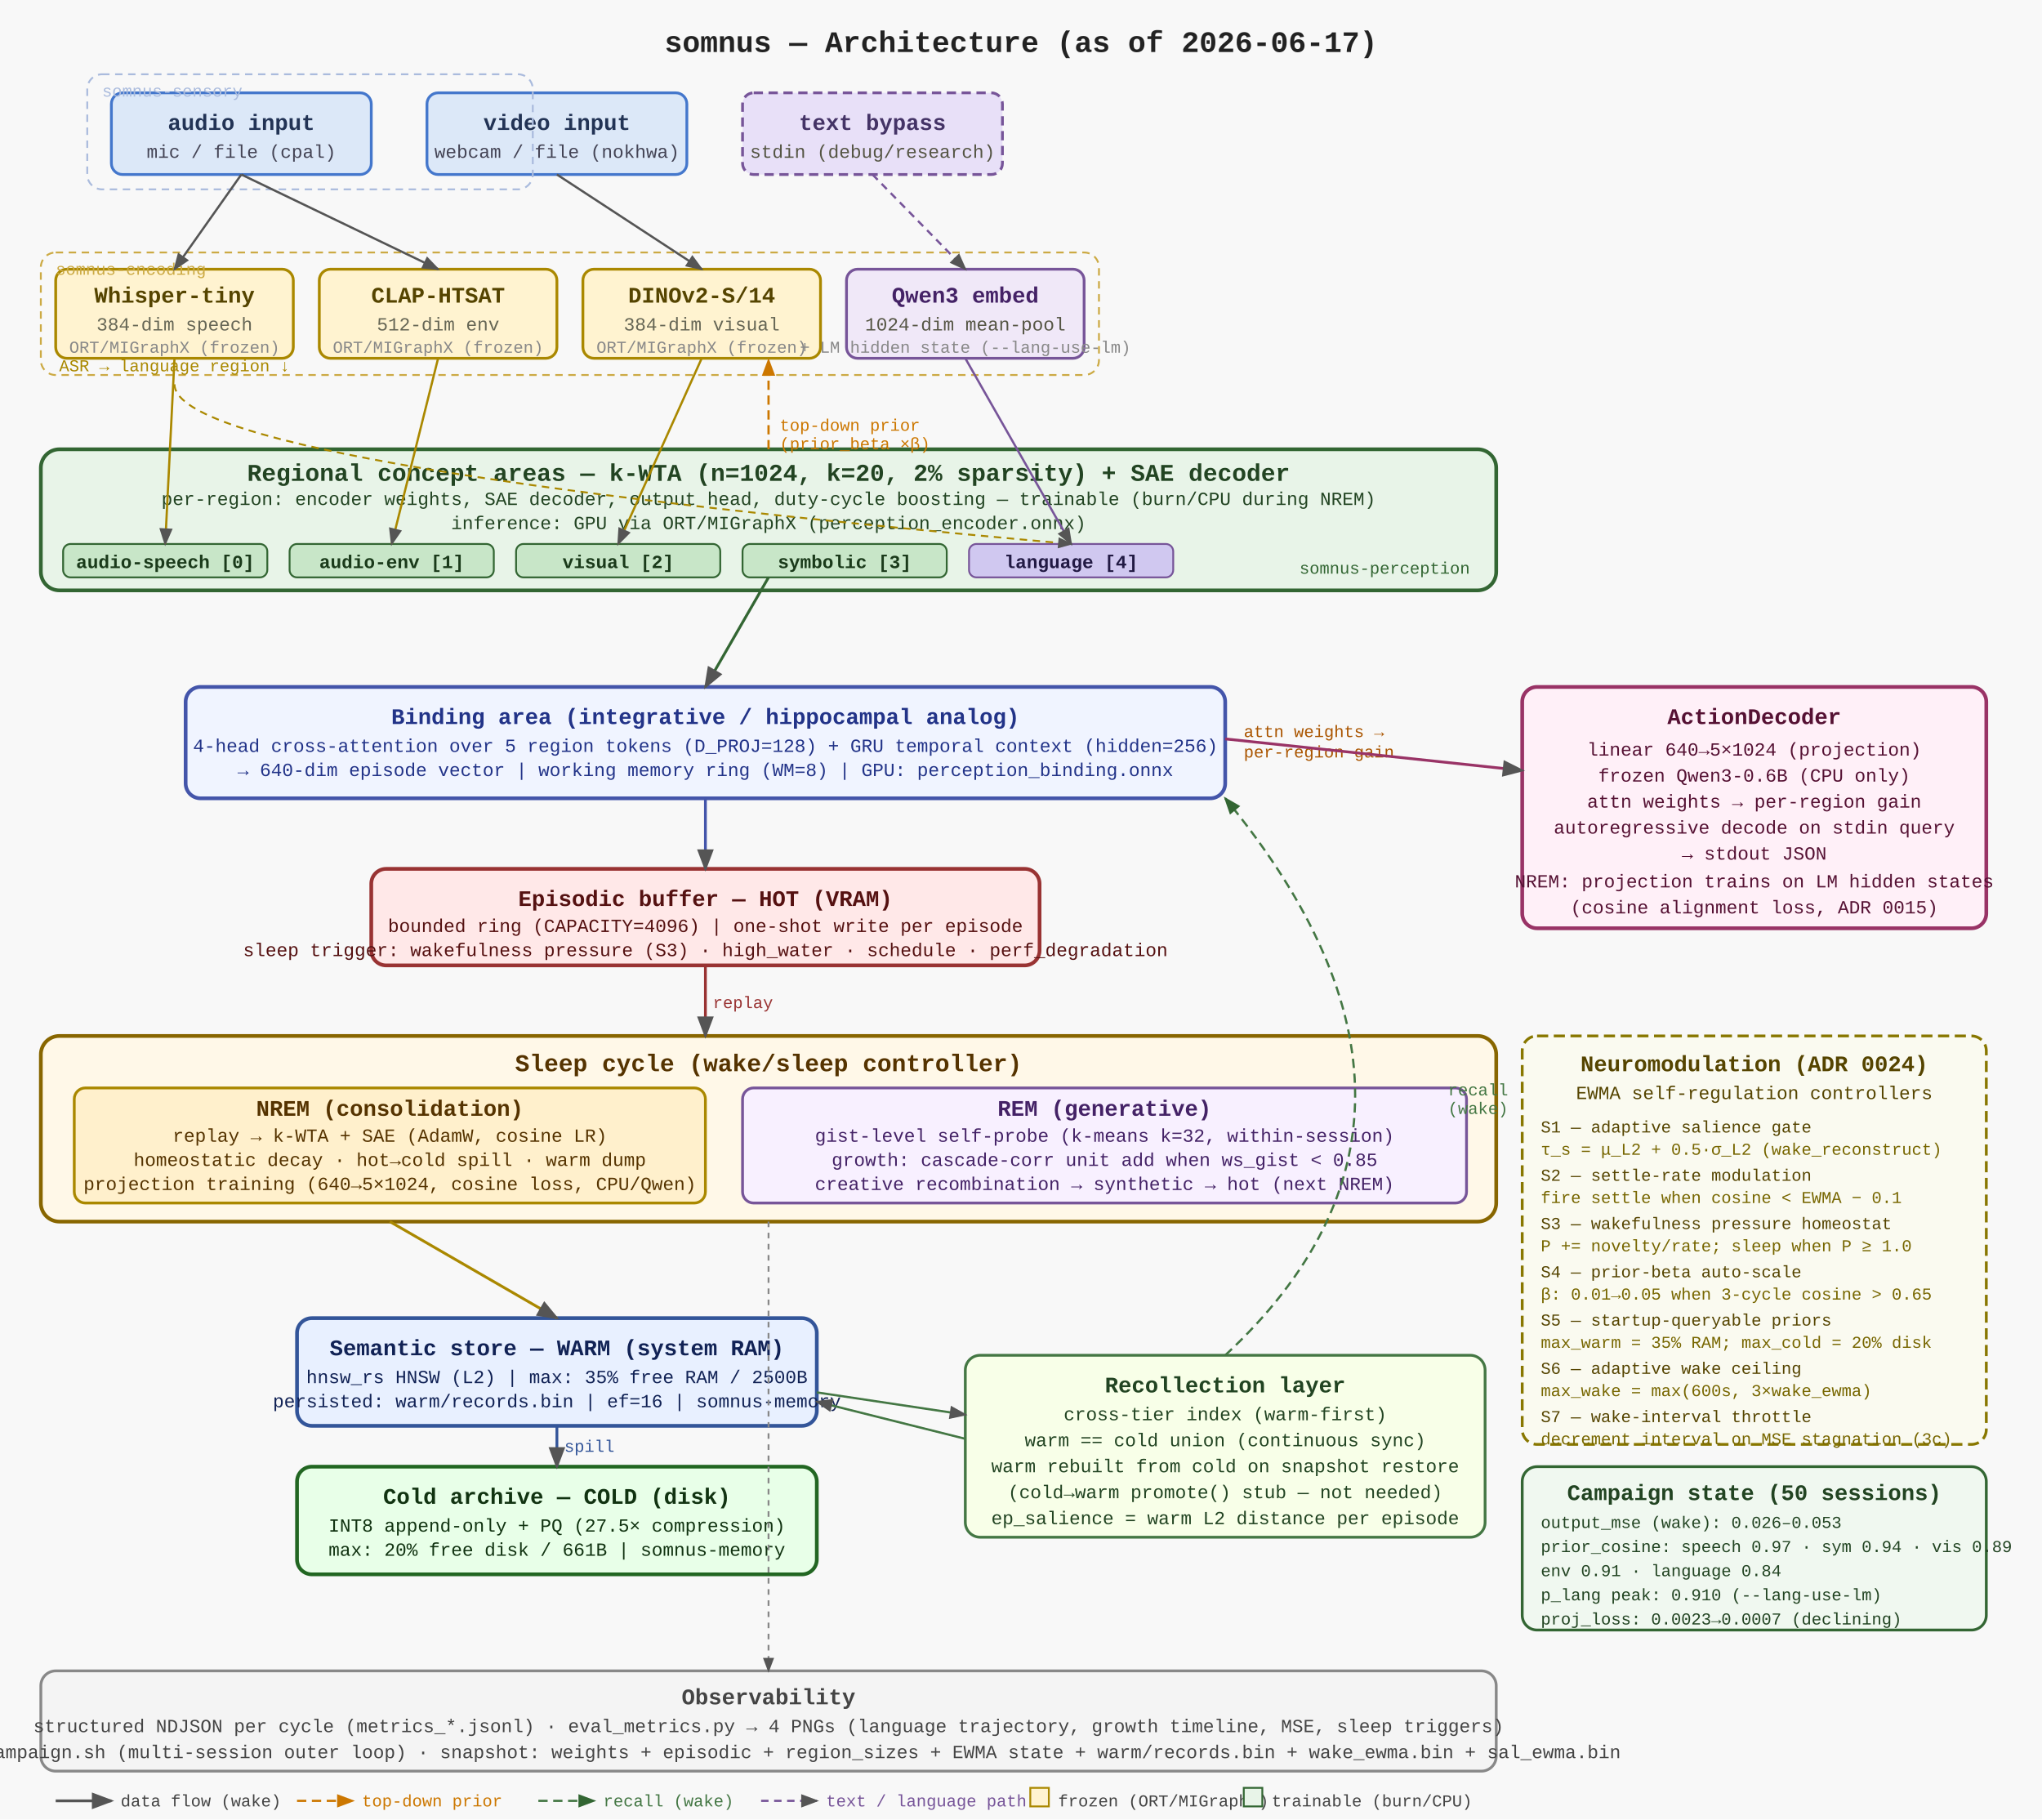
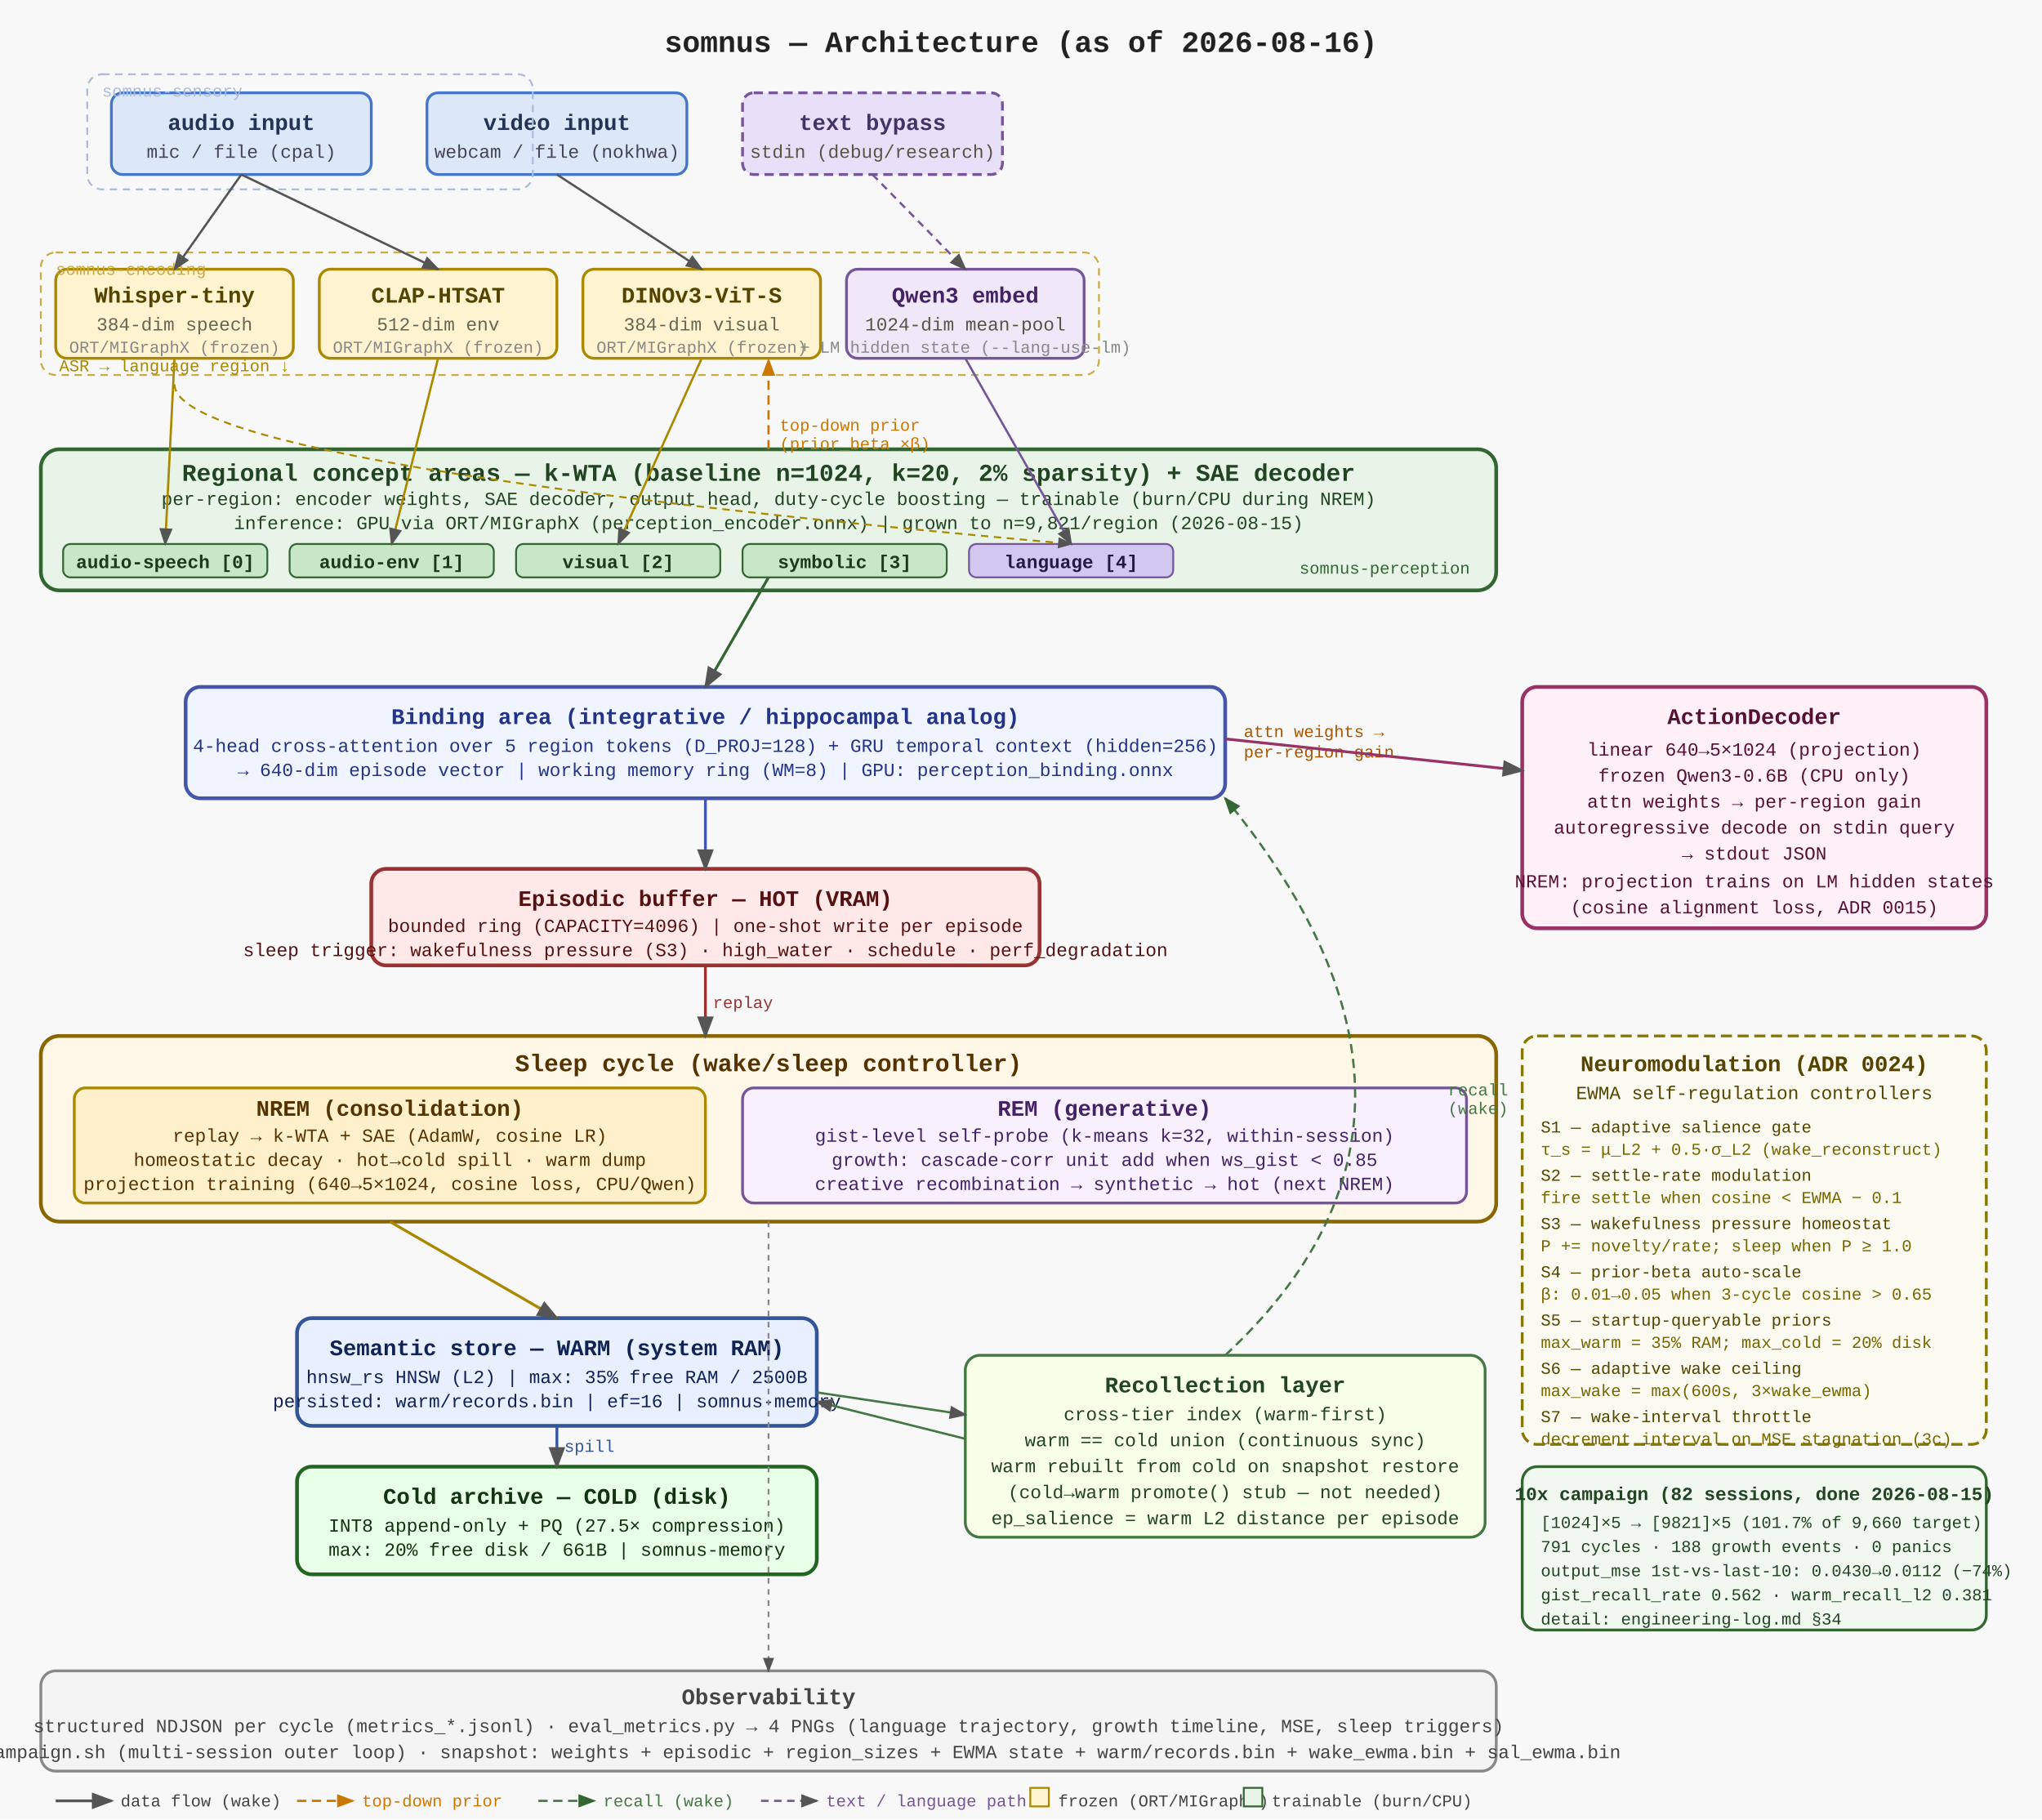
<svg xmlns="http://www.w3.org/2000/svg" viewBox="0 0 1100 980" font-family="monospace, 'Courier New'" font-size="12">
  <defs>
    <marker id="arrow" markerWidth="8" markerHeight="6" refX="7" refY="3" orient="auto">
      <polygon points="0 0, 8 3, 0 6" fill="#555" />
    </marker>
    <marker id="arrow-blue" markerWidth="8" markerHeight="6" refX="7" refY="3" orient="auto">
      <polygon points="0 0, 8 3, 0 6" fill="#4477cc" />
    </marker>
    <marker id="arrow-orange" markerWidth="8" markerHeight="6" refX="7" refY="3" orient="auto">
      <polygon points="0 0, 8 3, 0 6" fill="#cc7700" />
    </marker>
    <marker id="arrow-green" markerWidth="8" markerHeight="6" refX="7" refY="3" orient="auto">
      <polygon points="0 0, 8 3, 0 6" fill="#336633" />
    </marker>
  </defs>
  <rect width="1100" height="980" fill="#f8f8f8" />
-   <text x="550" y="28" text-anchor="middle" font-size="16" font-weight="bold" fill="#222">somnus — Architecture (as of 2026-06-17)</text>
+   <text x="550" y="28" text-anchor="middle" font-size="16" font-weight="bold" fill="#222">somnus — Architecture (as of 2026-08-16)</text>
  <rect x="60" y="50" width="140" height="44" rx="6" fill="#dce8f8" stroke="#4477cc" stroke-width="1.5" />
  <text x="130" y="70" text-anchor="middle" font-weight="bold" fill="#223355">audio input</text>
  <text x="130" y="85" text-anchor="middle" font-size="10" fill="#445">mic / file (cpal)</text>
  <rect x="230" y="50" width="140" height="44" rx="6" fill="#dce8f8" stroke="#4477cc" stroke-width="1.5" />
  <text x="300" y="70" text-anchor="middle" font-weight="bold" fill="#223355">video input</text>
  <text x="300" y="85" text-anchor="middle" font-size="10" fill="#445">webcam / file (nokhwa)</text>
  <rect x="400" y="50" width="140" height="44" rx="6" fill="#e8e0f8" stroke="#775599" stroke-width="1.5" stroke-dasharray="5,3" />
  <text x="470" y="70" text-anchor="middle" font-weight="bold" fill="#443366">text bypass</text>
  <text x="470" y="85" text-anchor="middle" font-size="10" fill="#554">stdin (debug/research)</text>
  <rect x="47" y="40" width="240" height="62" rx="8" fill="none" stroke="#aabbdd" stroke-width="1" stroke-dasharray="4,3" />
  <text x="55" y="52" font-size="9" fill="#aabbdd">somnus-sensory</text>
  <rect x="30" y="145" width="128" height="48" rx="6" fill="#fff3d0" stroke="#aa8800" stroke-width="1.5" />
  <text x="94" y="163" text-anchor="middle" font-weight="bold" fill="#554400">Whisper-tiny</text>
  <text x="94" y="178" text-anchor="middle" font-size="10" fill="#665">384-dim speech</text>
  <text x="94" y="190" text-anchor="middle" font-size="9" fill="#888">ORT/MIGraphX (frozen)</text>
  <rect x="172" y="145" width="128" height="48" rx="6" fill="#fff3d0" stroke="#aa8800" stroke-width="1.5" />
  <text x="236" y="163" text-anchor="middle" font-weight="bold" fill="#554400">CLAP-HTSAT</text>
  <text x="236" y="178" text-anchor="middle" font-size="10" fill="#665">512-dim env</text>
  <text x="236" y="190" text-anchor="middle" font-size="9" fill="#888">ORT/MIGraphX (frozen)</text>
  <rect x="314" y="145" width="128" height="48" rx="6" fill="#fff3d0" stroke="#aa8800" stroke-width="1.5" />
-   <text x="378" y="163" text-anchor="middle" font-weight="bold" fill="#554400">DINOv2-S/14</text>
+   <text x="378" y="163" text-anchor="middle" font-weight="bold" fill="#554400">DINOv3-ViT-S</text>
  <text x="378" y="178" text-anchor="middle" font-size="10" fill="#665">384-dim visual</text>
  <text x="378" y="190" text-anchor="middle" font-size="9" fill="#888">ORT/MIGraphX (frozen)</text>
  <rect x="456" y="145" width="128" height="48" rx="6" fill="#f0e8f8" stroke="#775599" stroke-width="1.5" />
  <text x="520" y="163" text-anchor="middle" font-weight="bold" fill="#442266">Qwen3 embed</text>
  <text x="520" y="178" text-anchor="middle" font-size="10" fill="#554">1024-dim mean-pool</text>
  <text x="520" y="190" text-anchor="middle" font-size="9" fill="#888">+ LM hidden state (--lang-use-lm)</text>
  <rect x="22" y="136" width="570" height="66" rx="8" fill="none" stroke="#ccaa44" stroke-width="1" stroke-dasharray="4,3" />
  <text x="30" y="148" font-size="9" fill="#ccaa44">somnus-encoding</text>
  <line x1="130" y1="94" x2="94" y2="145" stroke="#555" stroke-width="1.2" marker-end="url(#arrow)" />
  <line x1="130" y1="94" x2="236" y2="145" stroke="#555" stroke-width="1.2" marker-end="url(#arrow)" />
  <line x1="300" y1="94" x2="378" y2="145" stroke="#555" stroke-width="1.2" marker-end="url(#arrow)" />
  <line x1="470" y1="94" x2="520" y2="145" stroke="#775599" stroke-width="1.2" stroke-dasharray="4,3" marker-end="url(#arrow)" />
  <text x="94" y="200" text-anchor="middle" font-size="9" fill="#aa8800">ASR → language region ↓</text>
  <rect x="22" y="242" width="784" height="76" rx="10" fill="#e8f4e8" stroke="#336633" stroke-width="2" />
-   <text x="414" y="259" text-anchor="middle" font-weight="bold" font-size="13" fill="#224422">Regional concept areas — k-WTA (n=1024, k=20, 2% sparsity) + SAE decoder</text>
+   <text x="414" y="259" text-anchor="middle" font-weight="bold" font-size="13" fill="#224422">Regional concept areas — k-WTA (baseline n=1024, k=20, 2% sparsity) + SAE decoder</text>
  <text x="414" y="272" text-anchor="middle" font-size="10" fill="#224422">per-region: encoder weights, SAE decoder, output head, duty-cycle boosting — trainable (burn/CPU during NREM)</text>
-   <text x="414" y="285" text-anchor="middle" font-size="10" fill="#224422">inference: GPU via ORT/MIGraphX (perception_encoder.onnx)</text>
+   <text x="414" y="285" text-anchor="middle" font-size="10" fill="#224422">inference: GPU via ORT/MIGraphX (perception_encoder.onnx)  |  grown to n=9,821/region (2026-08-15)</text>
  <rect x="34" y="293" width="110" height="18" rx="4" fill="#c8e6c8" stroke="#336633" stroke-width="1" />
  <text x="89" y="306" text-anchor="middle" font-size="10" font-weight="bold" fill="#1a3a1a">audio-speech  [0]</text>
  <rect x="156" y="293" width="110" height="18" rx="4" fill="#c8e6c8" stroke="#336633" stroke-width="1" />
  <text x="211" y="306" text-anchor="middle" font-size="10" font-weight="bold" fill="#1a3a1a">audio-env  [1]</text>
  <rect x="278" y="293" width="110" height="18" rx="4" fill="#c8e6c8" stroke="#336633" stroke-width="1" />
  <text x="333" y="306" text-anchor="middle" font-size="10" font-weight="bold" fill="#1a3a1a">visual  [2]</text>
  <rect x="400" y="293" width="110" height="18" rx="4" fill="#c8e6c8" stroke="#336633" stroke-width="1" />
  <text x="455" y="306" text-anchor="middle" font-size="10" font-weight="bold" fill="#1a3a1a">symbolic  [3]</text>
  <rect x="522" y="293" width="110" height="18" rx="4" fill="#d0c8f0" stroke="#775599" stroke-width="1" />
  <text x="577" y="306" text-anchor="middle" font-size="10" font-weight="bold" fill="#221a44">language  [4]</text>
  <text x="700" y="309" font-size="9" fill="#336633">somnus-perception</text>
  <line x1="94" y1="193" x2="89" y2="293" stroke="#aa8800" stroke-width="1.2" marker-end="url(#arrow)" />
  <line x1="236" y1="193" x2="211" y2="293" stroke="#aa8800" stroke-width="1.2" marker-end="url(#arrow)" />
  <line x1="378" y1="193" x2="333" y2="293" stroke="#aa8800" stroke-width="1.2" marker-end="url(#arrow)" />
  <line x1="520" y1="193" x2="577" y2="293" stroke="#775599" stroke-width="1.2" marker-end="url(#arrow)" />
  <path d="M 94 207 Q 94 250 577 293" stroke="#aa8800" stroke-width="1" fill="none" stroke-dasharray="4,3" marker-end="url(#arrow)" />
  <path d="M 414 242 Q 414 220 414 194" stroke="#cc7700" stroke-width="1.2" fill="none" stroke-dasharray="5,3" marker-end="url(#arrow-orange)" />
  <text x="420" y="232" font-size="9" fill="#cc7700">top-down prior</text>
  <text x="420" y="242" font-size="9" fill="#cc7700">(prior_beta ×β)</text>
  <rect x="100" y="370" width="560" height="60" rx="8" fill="#f0f4ff" stroke="#4455aa" stroke-width="2" />
  <text x="380" y="390" text-anchor="middle" font-weight="bold" fill="#223388">Binding area (integrative / hippocampal analog)</text>
  <text x="380" y="405" text-anchor="middle" font-size="10" fill="#223388">4-head cross-attention over 5 region tokens (D_PROJ=128) + GRU temporal context (hidden=256)</text>
  <text x="380" y="418" text-anchor="middle" font-size="10" fill="#223388">→ 640-dim episode vector   |  working memory ring (WM=8)   |  GPU: perception_binding.onnx</text>
  <text x="670" y="397" font-size="9" fill="#aa5500">attn weights →</text>
  <text x="670" y="408" font-size="9" fill="#aa5500">per-region gain</text>
  <line x1="414" y1="311" x2="380" y2="370" stroke="#336633" stroke-width="1.5" marker-end="url(#arrow)" />
  <rect x="200" y="468" width="360" height="52" rx="8" fill="#ffe8e8" stroke="#993333" stroke-width="2" />
  <text x="380" y="488" text-anchor="middle" font-weight="bold" fill="#551111">Episodic buffer — HOT (VRAM)</text>
  <text x="380" y="502" text-anchor="middle" font-size="10" fill="#551111">bounded ring (CAPACITY=4096)  |  one-shot write per episode</text>
  <text x="380" y="515" text-anchor="middle" font-size="10" fill="#551111">sleep trigger: wakefulness pressure (S3) · high_water · schedule · perf_degradation</text>
  <line x1="380" y1="430" x2="380" y2="468" stroke="#4455aa" stroke-width="1.5" marker-end="url(#arrow)" />
  <rect x="22" y="558" width="784" height="100" rx="10" fill="#fff8e8" stroke="#886600" stroke-width="2" />
  <text x="414" y="577" text-anchor="middle" font-weight="bold" font-size="13" fill="#553300">Sleep cycle (wake/sleep controller)</text>
  <rect x="40" y="586" width="340" height="62" rx="6" fill="#fff0cc" stroke="#aa8800" stroke-width="1.5" />
  <text x="210" y="601" text-anchor="middle" font-weight="bold" fill="#553300">NREM (consolidation)</text>
  <text x="210" y="615" text-anchor="middle" font-size="10" fill="#553300">replay → k-WTA + SAE (AdamW, cosine LR)</text>
  <text x="210" y="628" text-anchor="middle" font-size="10" fill="#553300">homeostatic decay · hot→cold spill · warm dump</text>
  <text x="210" y="641" text-anchor="middle" font-size="10" fill="#553300">projection training (640→5×1024, cosine loss, CPU/Qwen)</text>
  <rect x="400" y="586" width="390" height="62" rx="6" fill="#f8f0ff" stroke="#775599" stroke-width="1.5" />
  <text x="595" y="601" text-anchor="middle" font-weight="bold" fill="#442266">REM (generative)</text>
  <text x="595" y="615" text-anchor="middle" font-size="10" fill="#442266">gist-level self-probe (k-means k=32, within-session)</text>
  <text x="595" y="628" text-anchor="middle" font-size="10" fill="#442266">growth: cascade-corr unit add when ws_gist &lt; 0.85</text>
  <text x="595" y="641" text-anchor="middle" font-size="10" fill="#442266">creative recombination → synthetic → hot (next NREM)</text>
  <line x1="380" y1="520" x2="380" y2="558" stroke="#993333" stroke-width="1.5" marker-end="url(#arrow)" />
  <text x="384" y="543" font-size="9" fill="#993333">replay</text>
  <rect x="160" y="710" width="280" height="58" rx="8" fill="#e8f0ff" stroke="#335599" stroke-width="2" />
  <text x="300" y="730" text-anchor="middle" font-weight="bold" fill="#112255">Semantic store — WARM (system RAM)</text>
  <text x="300" y="745" text-anchor="middle" font-size="10" fill="#112255">hnsw_rs HNSW (L2)  |  max: 35% free RAM / 2500B</text>
  <text x="300" y="758" text-anchor="middle" font-size="10" fill="#112255">persisted: warm/records.bin  |  ef=16  |  somnus-memory</text>
  <rect x="160" y="790" width="280" height="58" rx="8" fill="#e8ffe8" stroke="#226622" stroke-width="2" />
  <text x="300" y="810" text-anchor="middle" font-weight="bold" fill="#113311">Cold archive — COLD (disk)</text>
  <text x="300" y="825" text-anchor="middle" font-size="10" fill="#113311">INT8 append-only + PQ (27.5× compression)</text>
  <text x="300" y="838" text-anchor="middle" font-size="10" fill="#113311">max: 20% free disk / 661B  |  somnus-memory</text>
  <rect x="520" y="730" width="280" height="98" rx="8" fill="#f8ffe8" stroke="#447744" stroke-width="1.5" />
  <text x="660" y="750" text-anchor="middle" font-weight="bold" fill="#224422">Recollection layer</text>
  <text x="660" y="765" text-anchor="middle" font-size="10" fill="#224422">cross-tier index (warm-first)</text>
  <text x="660" y="779" text-anchor="middle" font-size="10" fill="#224422">warm == cold union (continuous sync)</text>
  <text x="660" y="793" text-anchor="middle" font-size="10" fill="#224422">warm rebuilt from cold on snapshot restore</text>
  <text x="660" y="807" text-anchor="middle" font-size="10" fill="#224422">(cold→warm promote() stub — not needed)</text>
  <text x="660" y="821" text-anchor="middle" font-size="10" fill="#224422">ep_salience = warm L2 distance per episode</text>
  <line x1="210" y1="658" x2="300" y2="710" stroke="#aa8800" stroke-width="1.5" marker-end="url(#arrow)" />
  <line x1="300" y1="768" x2="300" y2="790" stroke="#335599" stroke-width="1.5" marker-end="url(#arrow)" />
  <text x="304" y="782" font-size="9" fill="#335599">spill</text>
  <line x1="440" y1="750" x2="520" y2="762" stroke="#447744" stroke-width="1.2" marker-end="url(#arrow)" />
  <line x1="520" y1="775" x2="440" y2="755" stroke="#447744" stroke-width="1.2" marker-end="url(#arrow)" />
  <path d="M 660 730 Q 800 600 660 430" stroke="#447744" stroke-width="1.2" fill="none" stroke-dasharray="5,3" marker-end="url(#arrow-green)" />
  <text x="780" y="590" font-size="9" fill="#447744">recall</text>
  <text x="780" y="600" font-size="9" fill="#447744">(wake)</text>
  <rect x="820" y="370" width="250" height="130" rx="8" fill="#fff0f8" stroke="#993366" stroke-width="2" />
  <text x="945" y="390" text-anchor="middle" font-weight="bold" fill="#551133">ActionDecoder</text>
  <text x="945" y="407" text-anchor="middle" font-size="10" fill="#551133">linear 640→5×1024 (projection)</text>
  <text x="945" y="421" text-anchor="middle" font-size="10" fill="#551133">frozen Qwen3-0.6B (CPU only)</text>
  <text x="945" y="435" text-anchor="middle" font-size="10" fill="#551133">attn weights → per-region gain</text>
  <text x="945" y="449" text-anchor="middle" font-size="10" fill="#551133">autoregressive decode on stdin query</text>
  <text x="945" y="463" text-anchor="middle" font-size="10" fill="#551133">→ stdout JSON</text>
  <text x="945" y="478" text-anchor="middle" font-size="10" fill="#551133">NREM: projection trains on LM hidden states</text>
  <text x="945" y="492" text-anchor="middle" font-size="10" fill="#551133">(cosine alignment loss, ADR 0015)</text>
  <line x1="660" y1="398" x2="820" y2="415" stroke="#993366" stroke-width="1.5" marker-end="url(#arrow)" />
  <rect x="820" y="558" width="250" height="220" rx="8" fill="#fafaf0" stroke="#887700" stroke-width="1.5" stroke-dasharray="6,3" />
  <text x="945" y="577" text-anchor="middle" font-weight="bold" fill="#554400">Neuromodulation (ADR 0024)</text>
  <text x="945" y="592" text-anchor="middle" font-size="10" fill="#554400">EWMA self-regulation controllers</text>
  <text x="830" y="610" font-size="9" fill="#554400">S1 — adaptive salience gate</text>
  <text x="830" y="622" font-size="9" fill="#776600">   τ_s = μ_L2 + 0.5·σ_L2  (wake_reconstruct)</text>
  <text x="830" y="636" font-size="9" fill="#554400">S2 — settle-rate modulation</text>
  <text x="830" y="648" font-size="9" fill="#776600">   fire settle when cosine &lt; EWMA − 0.1</text>
  <text x="830" y="662" font-size="9" fill="#554400">S3 — wakefulness pressure homeostat</text>
  <text x="830" y="674" font-size="9" fill="#776600">   P += novelty/rate; sleep when P ≥ 1.0</text>
  <text x="830" y="688" font-size="9" fill="#554400">S4 — prior-beta auto-scale</text>
  <text x="830" y="700" font-size="9" fill="#776600">   β: 0.01→0.05 when 3-cycle cosine &gt; 0.65</text>
  <text x="830" y="714" font-size="9" fill="#554400">S5 — startup-queryable priors</text>
  <text x="830" y="726" font-size="9" fill="#776600">   max_warm = 35% RAM; max_cold = 20% disk</text>
  <text x="830" y="740" font-size="9" fill="#554400">S6 — adaptive wake ceiling</text>
  <text x="830" y="752" font-size="9" fill="#776600">   max_wake = max(600s, 3×wake_ewma)</text>
  <text x="830" y="766" font-size="9" fill="#554400">S7 — wake-interval throttle</text>
  <text x="830" y="778" text-anchor="start" font-size="9" fill="#776600">   decrement interval on MSE stagnation (3c)</text>
  <rect x="820" y="790" width="250" height="88" rx="8" fill="#f0f8f0" stroke="#336633" stroke-width="1.5" />
-   <text x="945" y="808" text-anchor="middle" font-weight="bold" fill="#224422">Campaign state (50 sessions)</text>
-   <text x="830" y="823" font-size="9" fill="#224422">output_mse (wake): 0.026–0.053</text>
-   <text x="830" y="836" font-size="9" fill="#224422">prior_cosine: speech 0.97 · sym 0.94 · vis 0.89</text>
-   <text x="830" y="849" font-size="9" fill="#224422">               env 0.91 · language 0.84</text>
-   <text x="830" y="862" font-size="9" fill="#224422">p_lang peak: 0.910 (--lang-use-lm)</text>
-   <text x="830" y="875" font-size="9" fill="#224422">proj_loss: 0.0023→0.0007 (declining)</text>
+   <text x="945" y="808" text-anchor="middle" font-weight="bold" font-size="10" fill="#224422">10x campaign (82 sessions, done 2026-08-15)</text>
+   <text x="830" y="823" font-size="9" fill="#224422">[1024]×5 → [9821]×5 (101.7% of 9,660 target)</text>
+   <text x="830" y="836" font-size="9" fill="#224422">791 cycles · 188 growth events · 0 panics</text>
+   <text x="830" y="849" font-size="9" fill="#224422">output_mse 1st-vs-last-10: 0.0430→0.0112 (−74%)</text>
+   <text x="830" y="862" font-size="9" fill="#224422">gist_recall_rate 0.562 · warm_recall_l2 0.381</text>
+   <text x="830" y="875" font-size="9" fill="#224422">detail: engineering-log.md §34</text>
  <rect x="22" y="900" width="784" height="54" rx="8" fill="#f4f4f4" stroke="#888" stroke-width="1.5" />
  <text x="414" y="918" text-anchor="middle" font-weight="bold" fill="#444">Observability</text>
  <text x="414" y="933" text-anchor="middle" font-size="10" fill="#444">structured NDJSON per cycle (metrics_*.jsonl)  ·  eval_metrics.py → 4 PNGs (language trajectory, growth timeline, MSE, sleep triggers)</text>
  <text x="414" y="947" text-anchor="middle" font-size="10" fill="#444">train_campaign.sh (multi-session outer loop)  ·  snapshot: weights + episodic + region_sizes + EWMA state + warm/records.bin + wake_ewma.bin + sal_ewma.bin</text>
  <line x1="414" y1="658" x2="414" y2="900" stroke="#888" stroke-width="1" stroke-dasharray="3,3" marker-end="url(#arrow)" />
  <rect x="22" y="960" width="784" height="16" rx="4" fill="none" />
  <line x1="30" y1="970" x2="60" y2="970" stroke="#555" stroke-width="1.5" marker-end="url(#arrow)" />
  <text x="65" y="973" font-size="9" fill="#444">data flow (wake)</text>
  <line x1="160" y1="970" x2="190" y2="970" stroke="#cc7700" stroke-width="1.2" stroke-dasharray="5,3" marker-end="url(#arrow-orange)" />
  <text x="195" y="973" font-size="9" fill="#cc7700">top-down prior</text>
  <line x1="290" y1="970" x2="320" y2="970" stroke="#447744" stroke-width="1.2" stroke-dasharray="5,3" marker-end="url(#arrow-green)" />
  <text x="325" y="973" font-size="9" fill="#447744">recall (wake)</text>
  <line x1="410" y1="970" x2="440" y2="970" stroke="#775599" stroke-width="1.2" stroke-dasharray="4,3" marker-end="url(#arrow)" />
  <text x="445" y="973" font-size="9" fill="#775599">text / language path</text>
  <rect x="555" y="963" width="10" height="10" fill="#fff3d0" stroke="#aa8800" stroke-width="1" />
  <text x="570" y="973" font-size="9" fill="#444">frozen (ORT/MIGraphX)</text>
  <rect x="670" y="963" width="10" height="10" fill="#e8f4e8" stroke="#336633" stroke-width="1" />
  <text x="685" y="973" font-size="9" fill="#444">trainable (burn/CPU)</text>
</svg>
